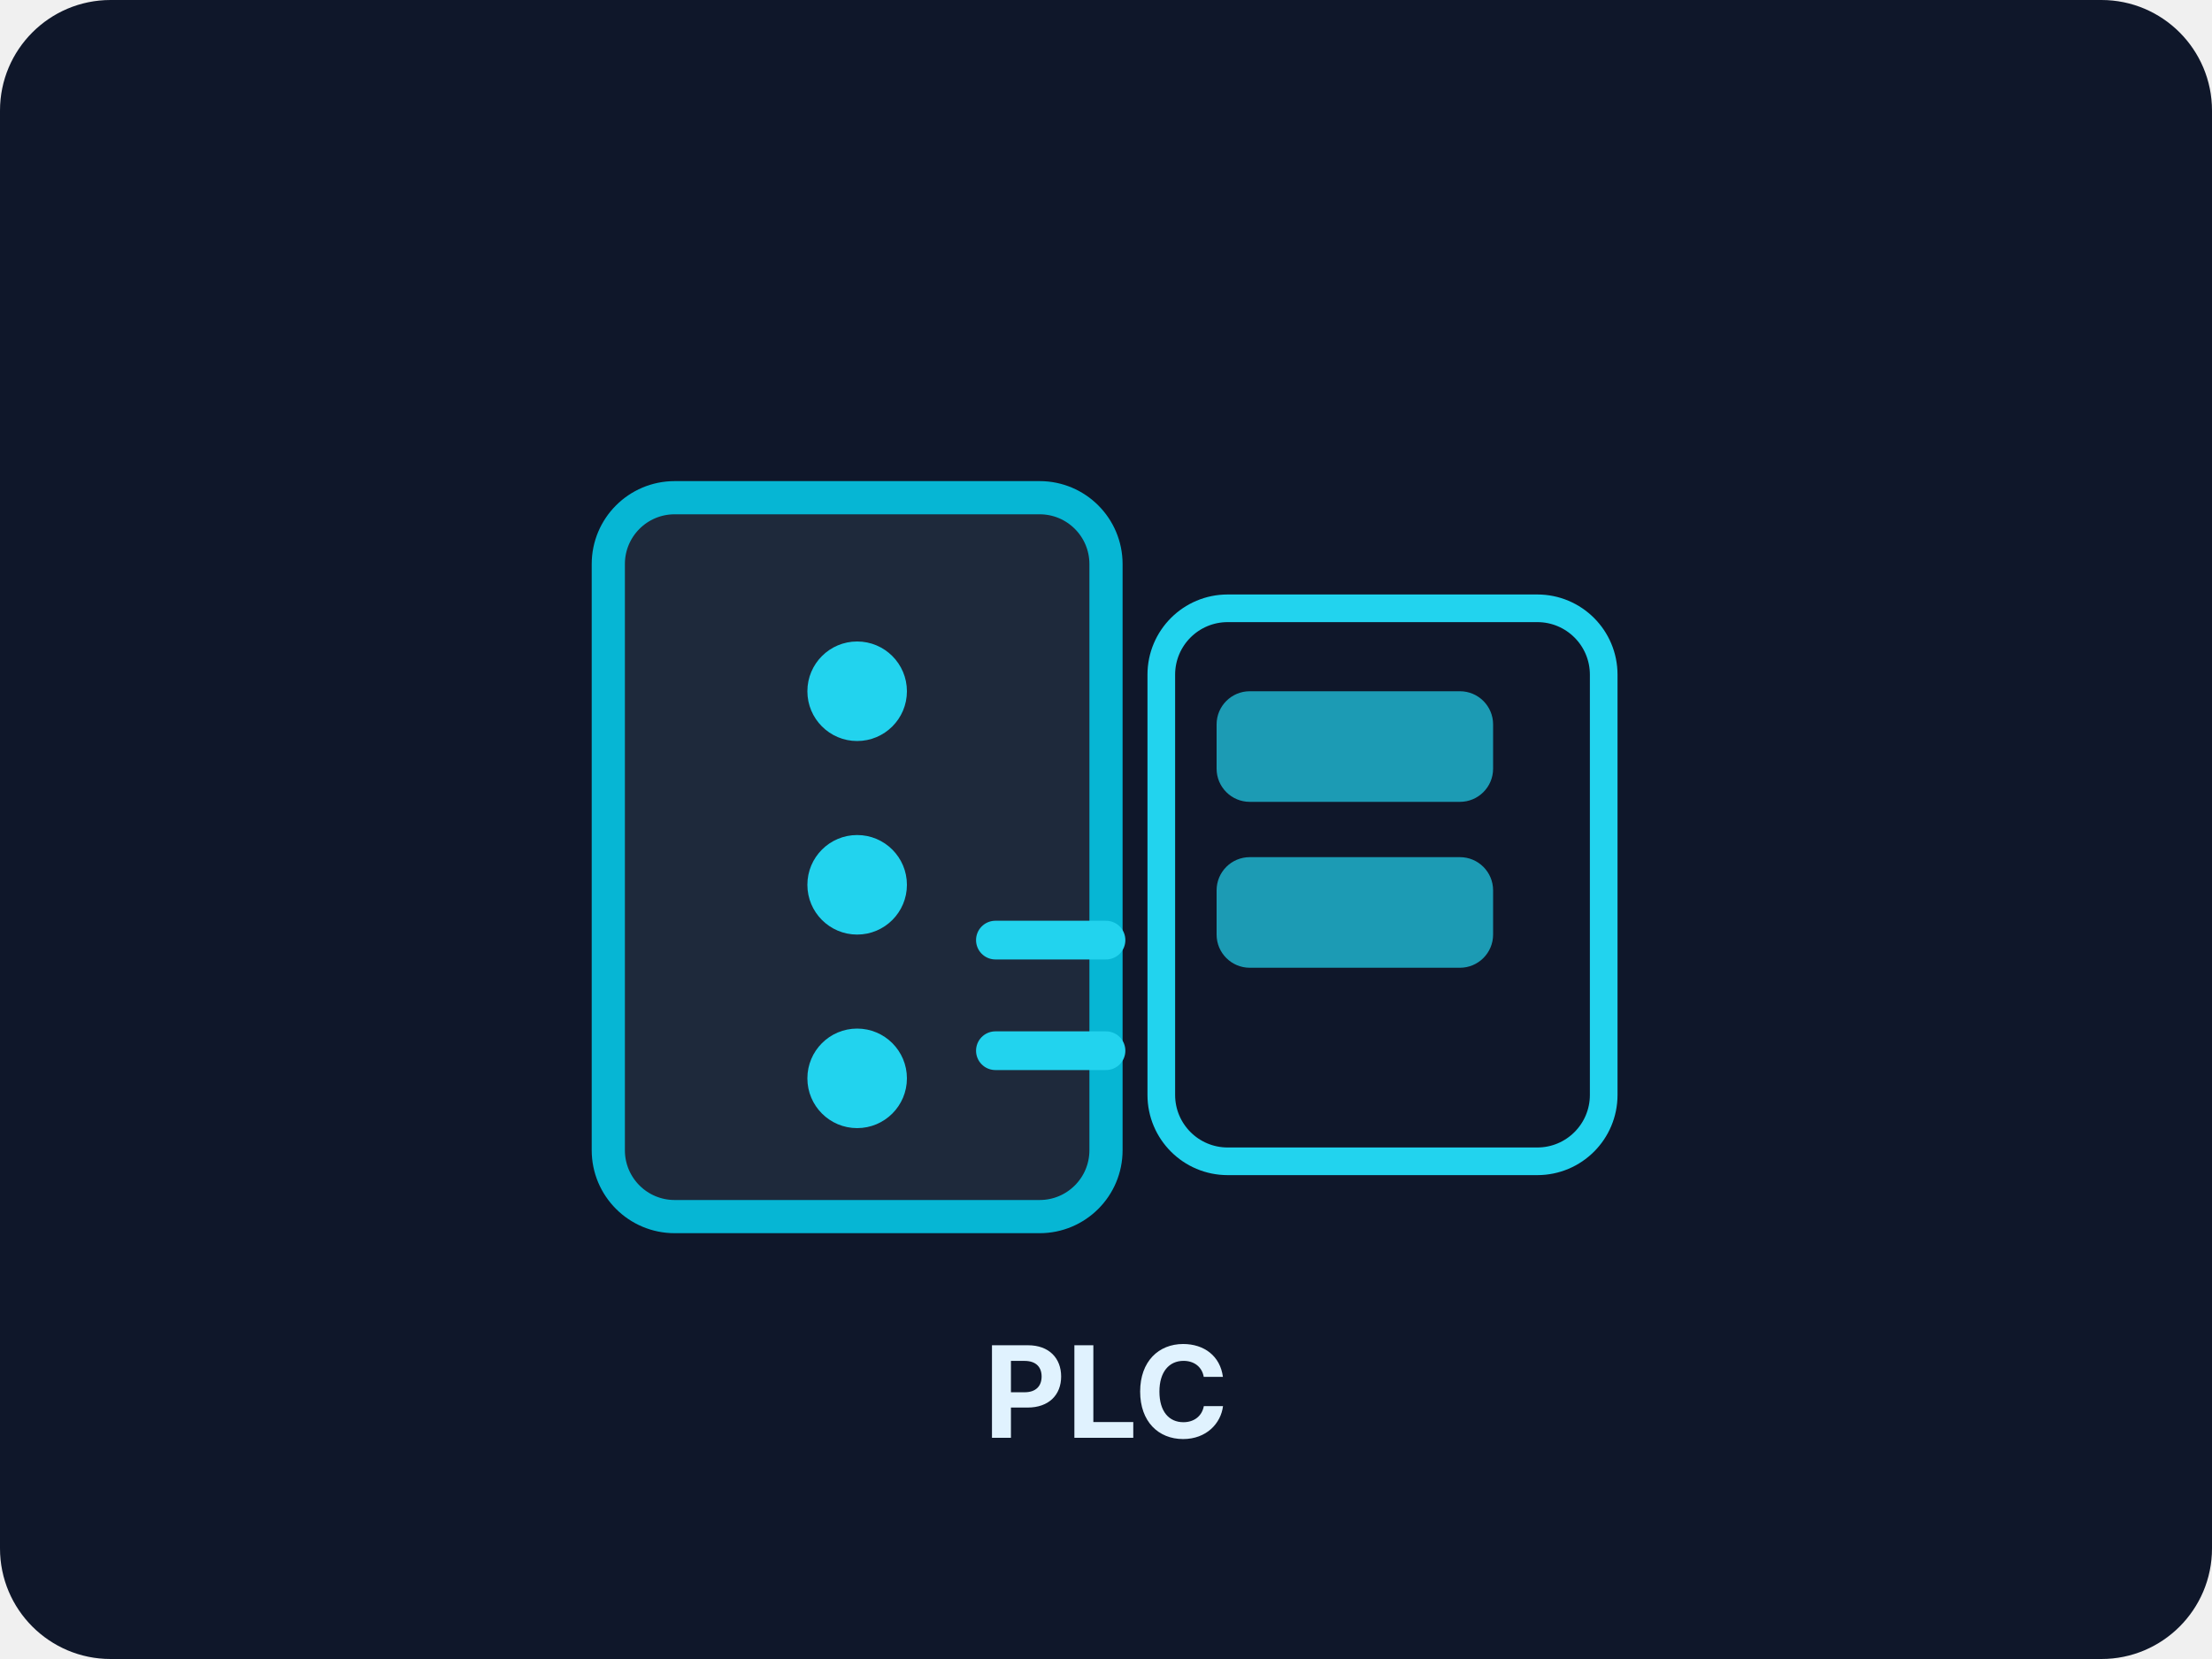
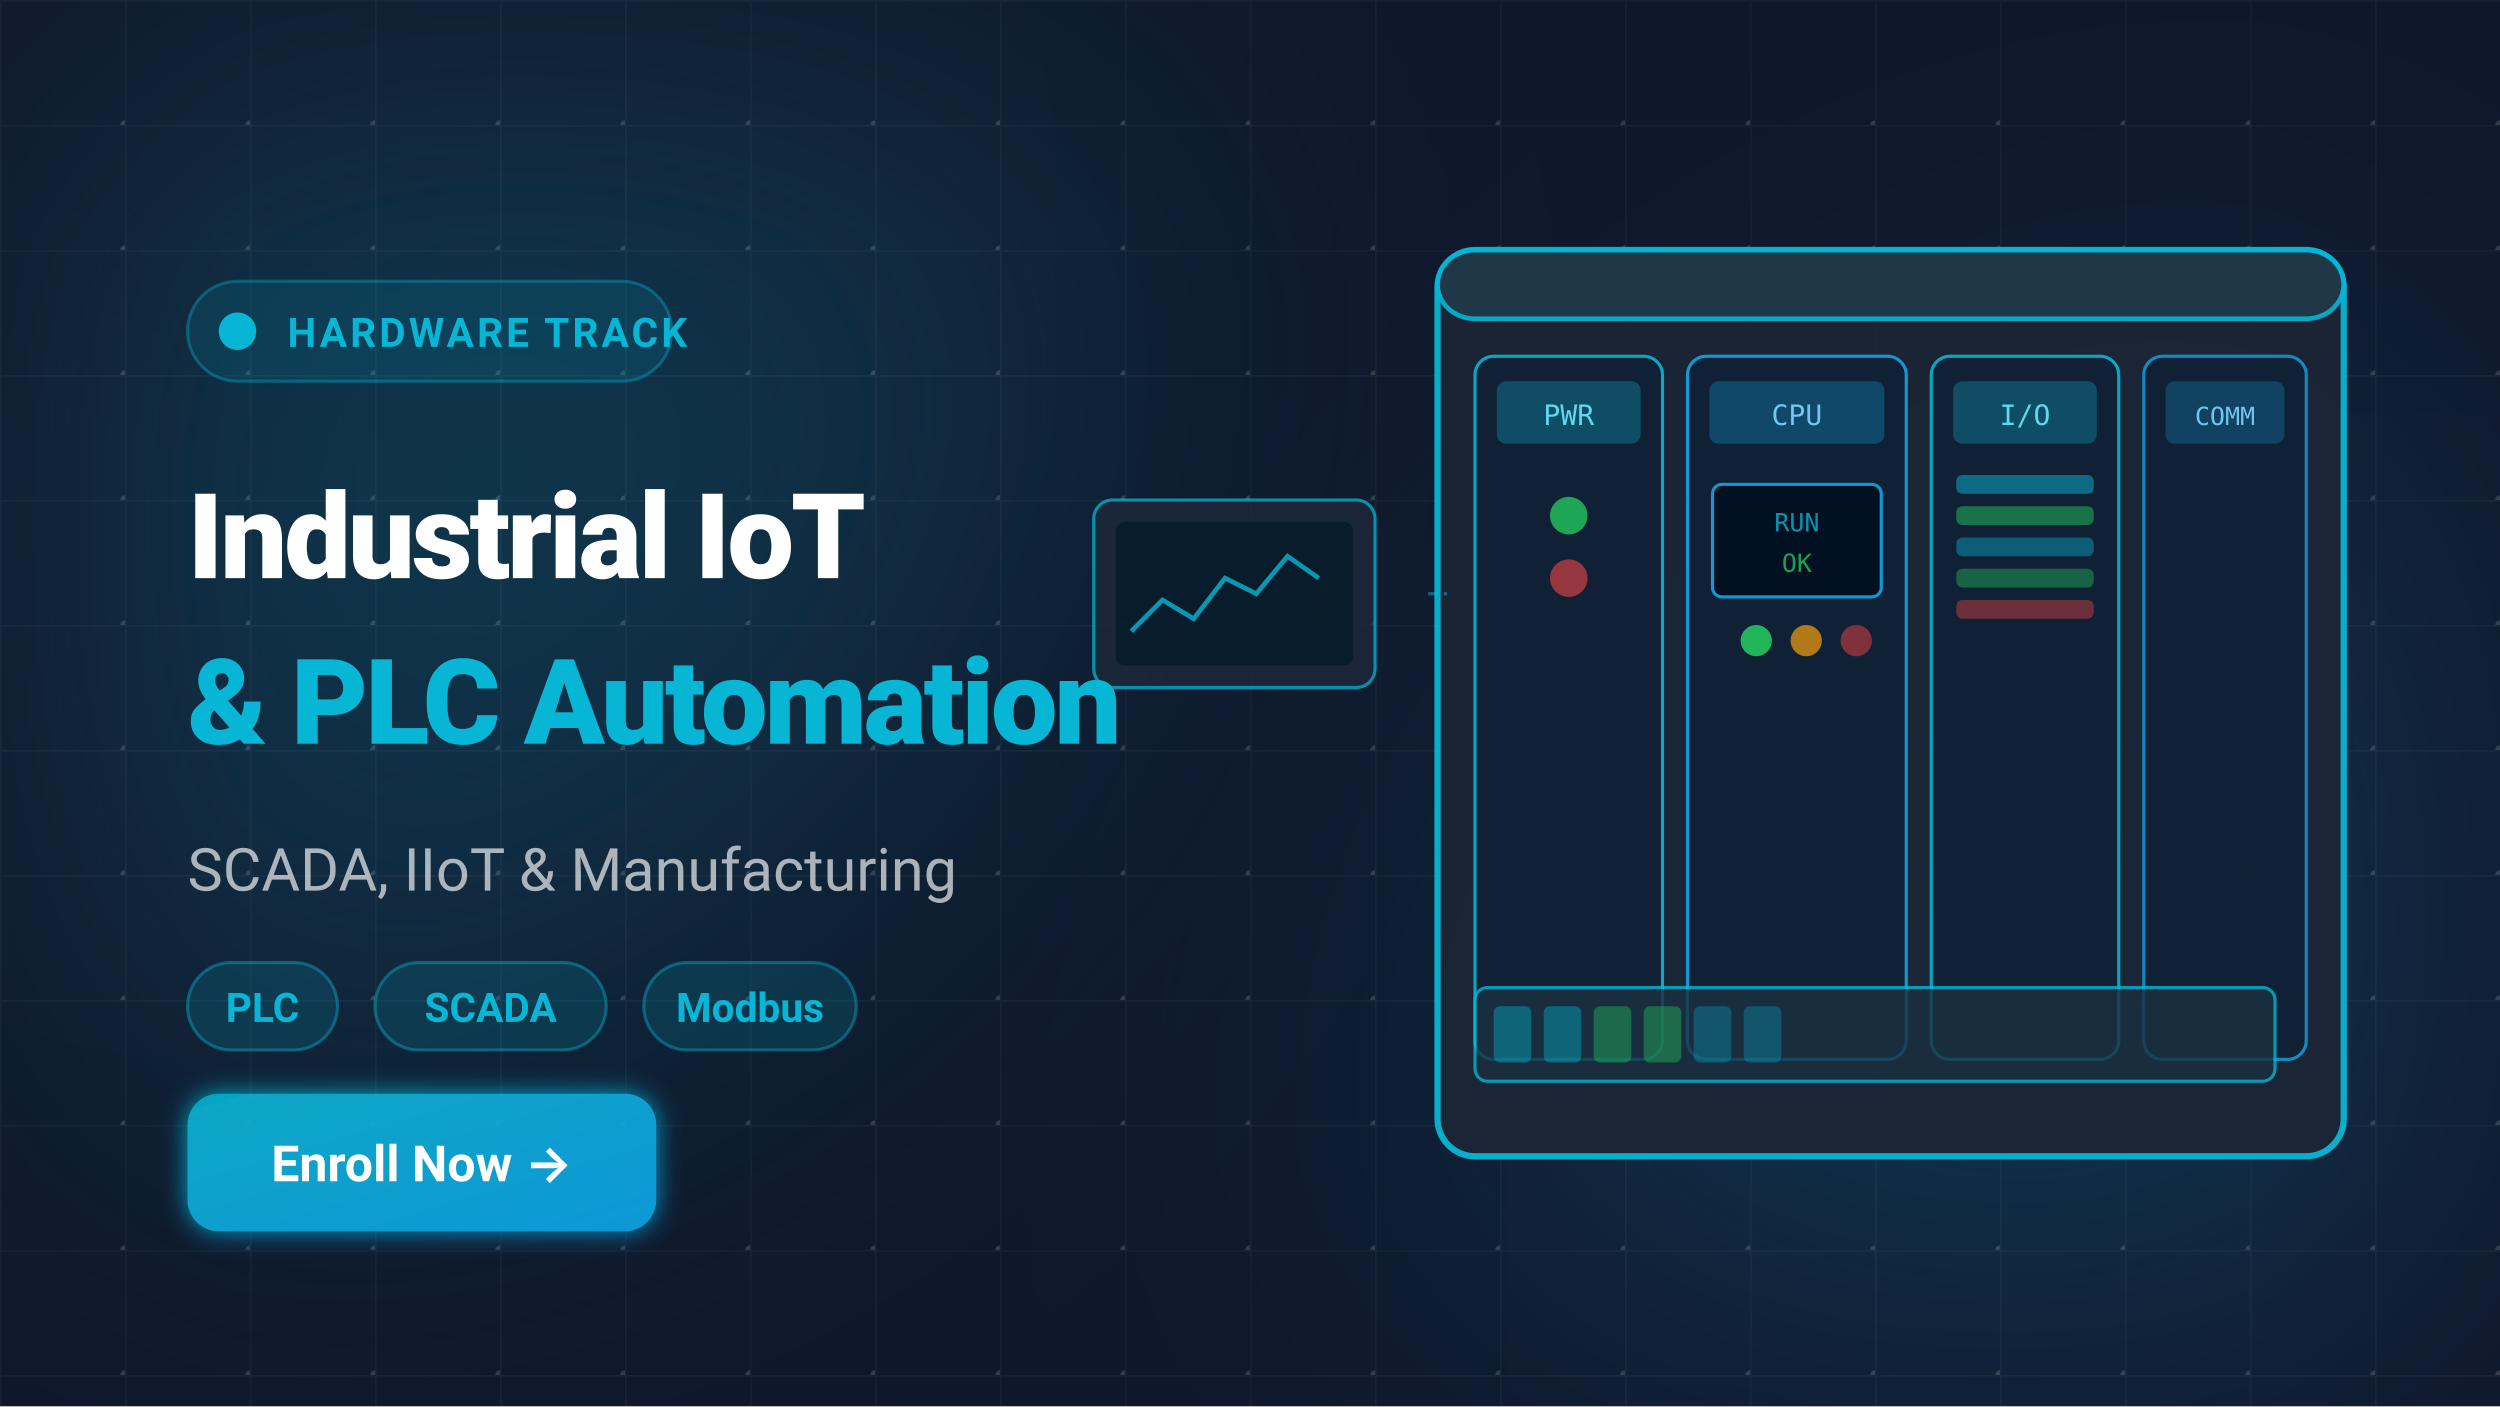
- <svg xmlns="http://www.w3.org/2000/svg" width="800" height="600" viewBox="0 0 800 600">
-   <rect width="800" height="600" rx="40" fill="#0F172A" />
-   <rect x="220" y="180" width="180" height="260" rx="24" fill="#1E293B" stroke="#06B6D4" stroke-width="12" />
-   <rect x="420" y="220" width="160" height="200" rx="24" fill="#0F172A" stroke="#22D3EE" stroke-width="10" />
-   <circle cx="310" cy="250" r="18" fill="#22D3EE" />
-   <circle cx="310" cy="320" r="18" fill="#22D3EE" />
-   <circle cx="310" cy="390" r="18" fill="#22D3EE" />
-   <rect x="440" y="250" width="100" height="40" rx="12" fill="#22D3EE" opacity="0.7" />
-   <rect x="440" y="310" width="100" height="40" rx="12" fill="#22D3EE" opacity="0.7" />
-   <path d="M360 340h40" stroke="#22D3EE" stroke-width="14" stroke-linecap="round" />
-   <path d="M360 380h40" stroke="#22D3EE" stroke-width="14" stroke-linecap="round" />
-   <text x="400" y="520" text-anchor="middle" font-family="Inter, sans-serif" font-size="46" fill="#E0F2FE" font-weight="700">PLC</text>
+ <svg xmlns="http://www.w3.org/2000/svg" width="800" height="450" viewBox="0 0 800 450" fill="none">
+   <defs>
+     <linearGradient id="plcGrad" x1="0%" y1="0%" x2="100%" y2="100%">
+       <stop offset="0%" stop-color="#06B6D4" />
+       <stop offset="100%" stop-color="#0EA5E9" />
+     </linearGradient>
+     <pattern id="plcGrid" width="40" height="40" patternUnits="userSpaceOnUse">
+       <path d="M 40 0 L 0 0 0 40" fill="none" stroke="rgba(255,255,255,0.04)" stroke-width="1" />
+       <circle cx="40" cy="40" r="1.5" fill="rgba(255,255,255,0.15)" />
+     </pattern>
+     <filter id="plcSoftGlow" x="-50%" y="-50%" width="200%" height="200%">
+       <feGaussianBlur stdDeviation="80" />
+     </filter>
+     <filter id="plcGlow" x="-20%" y="-20%" width="140%" height="140%">
+       <feGaussianBlur stdDeviation="4" result="blur" />
+       <feComposite in="SourceGraphic" in2="blur" operator="over" />
+     </filter>
+   </defs>
+   <rect width="800" height="450" fill="#0F172A" />
+   <circle cx="80" cy="80" r="260" fill="#0891B2" opacity="0.25" filter="url(#plcSoftGlow)" />
+   <circle cx="750" cy="400" r="270" fill="#0EA5E9" opacity="0.2" filter="url(#plcSoftGlow)" />
+   <rect width="800" height="450" fill="url(#plcGrid)" />
+   <rect x="460" y="80" width="290" height="290" rx="12" fill="#1A2535" stroke="#06B6D4" stroke-width="2" opacity="0.95" />
+   <rect x="460" y="80" width="290" height="22" rx="12" fill="#1E3A4A" stroke="#06B6D4" stroke-width="1.5" opacity="0.9" />
+   <rect x="472" y="114" width="60" height="225" rx="6" fill="#0F2035" stroke="#06B6D4" stroke-width="1" opacity="0.9" />
+   <rect x="479" y="122" width="46" height="20" rx="3" fill="#06B6D4" opacity="0.3" />
+   <text x="502" y="136" text-anchor="middle" fill="#67E8F9" font-size="9" font-family="monospace" opacity="0.9">PWR</text>
+   <circle cx="502" cy="165" r="6" fill="#22C55E" opacity="0.8" />
+   <circle cx="502" cy="185" r="6" fill="#EF4444" opacity="0.6" />
+   <rect x="540" y="114" width="70" height="225" rx="6" fill="#0F2035" stroke="#0EA5E9" stroke-width="1" opacity="0.9" />
+   <rect x="547" y="122" width="56" height="20" rx="3" fill="#0EA5E9" opacity="0.3" />
+   <text x="575" y="136" text-anchor="middle" fill="#7DD3FC" font-size="9" font-family="monospace" opacity="0.9">CPU</text>
+   <rect x="548" y="155" width="54" height="36" rx="3" fill="#001020" stroke="#0EA5E9" stroke-width="1" opacity="0.9" />
+   <text x="575" y="170" text-anchor="middle" fill="#06B6D4" font-size="8" font-family="monospace" opacity="0.8">RUN</text>
+   <text x="575" y="183" text-anchor="middle" fill="#22C55E" font-size="8" font-family="monospace" opacity="0.8">OK</text>
+   <circle cx="562" cy="205" r="5" fill="#22C55E" opacity="0.9" />
+   <circle cx="578" cy="205" r="5" fill="#F59E0B" opacity="0.7" />
+   <circle cx="594" cy="205" r="5" fill="#EF4444" opacity="0.5" />
+   <rect x="618" y="114" width="60" height="225" rx="6" fill="#0F2035" stroke="#06B6D4" stroke-width="1" opacity="0.9" />
+   <rect x="625" y="122" width="46" height="20" rx="3" fill="#06B6D4" opacity="0.3" />
+   <text x="648" y="136" text-anchor="middle" fill="#67E8F9" font-size="9" font-family="monospace" opacity="0.9">I/O</text>
+   <rect x="626" y="152" width="44" height="6" rx="2" fill="#06B6D4" opacity="0.5" />
+   <rect x="626" y="162" width="44" height="6" rx="2" fill="#22C55E" opacity="0.5" />
+   <rect x="626" y="172" width="44" height="6" rx="2" fill="#06B6D4" opacity="0.4" />
+   <rect x="626" y="182" width="44" height="6" rx="2" fill="#22C55E" opacity="0.4" />
+   <rect x="626" y="192" width="44" height="6" rx="2" fill="#EF4444" opacity="0.4" />
+   <rect x="686" y="114" width="52" height="225" rx="6" fill="#0F2035" stroke="#0EA5E9" stroke-width="1" opacity="0.8" />
+   <rect x="693" y="122" width="38" height="20" rx="3" fill="#0EA5E9" opacity="0.25" />
+   <text x="712" y="136" text-anchor="middle" fill="#7DD3FC" font-size="8" font-family="monospace" opacity="0.9">COMM</text>
+   <rect x="472" y="316" width="256" height="30" rx="4" fill="#1A3040" stroke="#06B6D4" stroke-width="1" opacity="0.8" />
+   <rect x="478" y="322" width="12" height="18" rx="2" fill="#06B6D4" opacity="0.4" />
+   <rect x="494" y="322" width="12" height="18" rx="2" fill="#06B6D4" opacity="0.4" />
+   <rect x="510" y="322" width="12" height="18" rx="2" fill="#22C55E" opacity="0.4" />
+   <rect x="526" y="322" width="12" height="18" rx="2" fill="#22C55E" opacity="0.4" />
+   <rect x="542" y="322" width="12" height="18" rx="2" fill="#06B6D4" opacity="0.3" />
+   <rect x="558" y="322" width="12" height="18" rx="2" fill="#06B6D4" opacity="0.3" />
+   <rect x="350" y="160" width="90" height="60" rx="6" fill="#1E293B" stroke="#06B6D4" stroke-width="1" opacity="0.75" />
+   <rect x="357" y="167" width="76" height="46" rx="3" fill="#001825" opacity="0.7" />
+   <polyline points="362,202 372,192 382,198 392,185 402,190 412,178 422,185" stroke="#06B6D4" stroke-width="1.5" fill="none" opacity="0.8" />
+   <line x1="457" y1="190" x2="463" y2="190" stroke="#06B6D4" stroke-width="1" stroke-dasharray="3,2" opacity="0.5" />
+   <g transform="translate(60, 90)">
+     <rect x="0" y="0" width="155" height="32" rx="16" fill="rgba(6,182,212,0.12)" stroke="rgba(6,182,212,0.35)" stroke-width="1" />
+     <circle cx="16" cy="16" r="6" fill="#06B6D4" />
+     <text x="32" y="21" fill="#06B6D4" font-size="13" font-family="Segoe UI, -apple-system, Roboto, sans-serif" font-weight="700" letter-spacing="1">HARDWARE TRACK</text>
+     <text x="0" y="95" fill="#ffffff" font-size="38" font-family="Segoe UI, -apple-system, Roboto, sans-serif" font-weight="800" letter-spacing="-1">Industrial IoT</text>
+     <text x="0" y="148" fill="#06B6D4" font-size="38" font-family="Segoe UI, -apple-system, Roboto, sans-serif" font-weight="800" letter-spacing="-1">&amp; PLC Automation</text>
+     <text x="0" y="195" fill="rgba(255,255,255,0.65)" font-size="19" font-family="Segoe UI, -apple-system, Roboto, sans-serif" font-weight="400">SCADA, IIoT &amp; Manufacturing</text>
+     <rect x="0" y="218" width="48" height="28" rx="14" fill="rgba(6,182,212,0.15)" stroke="rgba(6,182,212,0.4)" stroke-width="1" />
+     <text x="24" y="237" text-anchor="middle" fill="#06B6D4" font-size="13" font-family="Segoe UI, -apple-system, Roboto, sans-serif" font-weight="600">PLC</text>
+     <rect x="60" y="218" width="74" height="28" rx="14" fill="rgba(6,182,212,0.15)" stroke="rgba(6,182,212,0.4)" stroke-width="1" />
+     <text x="97" y="237" text-anchor="middle" fill="#06B6D4" font-size="13" font-family="Segoe UI, -apple-system, Roboto, sans-serif" font-weight="600">SCADA</text>
+     <rect x="146" y="218" width="68" height="28" rx="14" fill="rgba(6,182,212,0.15)" stroke="rgba(6,182,212,0.4)" stroke-width="1" />
+     <text x="180" y="237" text-anchor="middle" fill="#06B6D4" font-size="13" font-family="Segoe UI, -apple-system, Roboto, sans-serif" font-weight="600">Modbus</text>
+     <rect x="0" y="260" width="150" height="44" rx="10" fill="url(#plcGrad)" opacity="0.9" filter="url(#plcGlow)" />
+     <text x="75" y="288" fill="#ffffff" font-size="16" font-family="Segoe UI, -apple-system, Roboto, sans-serif" font-weight="700" text-anchor="middle">Enroll Now →</text>
+   </g>
</svg>
